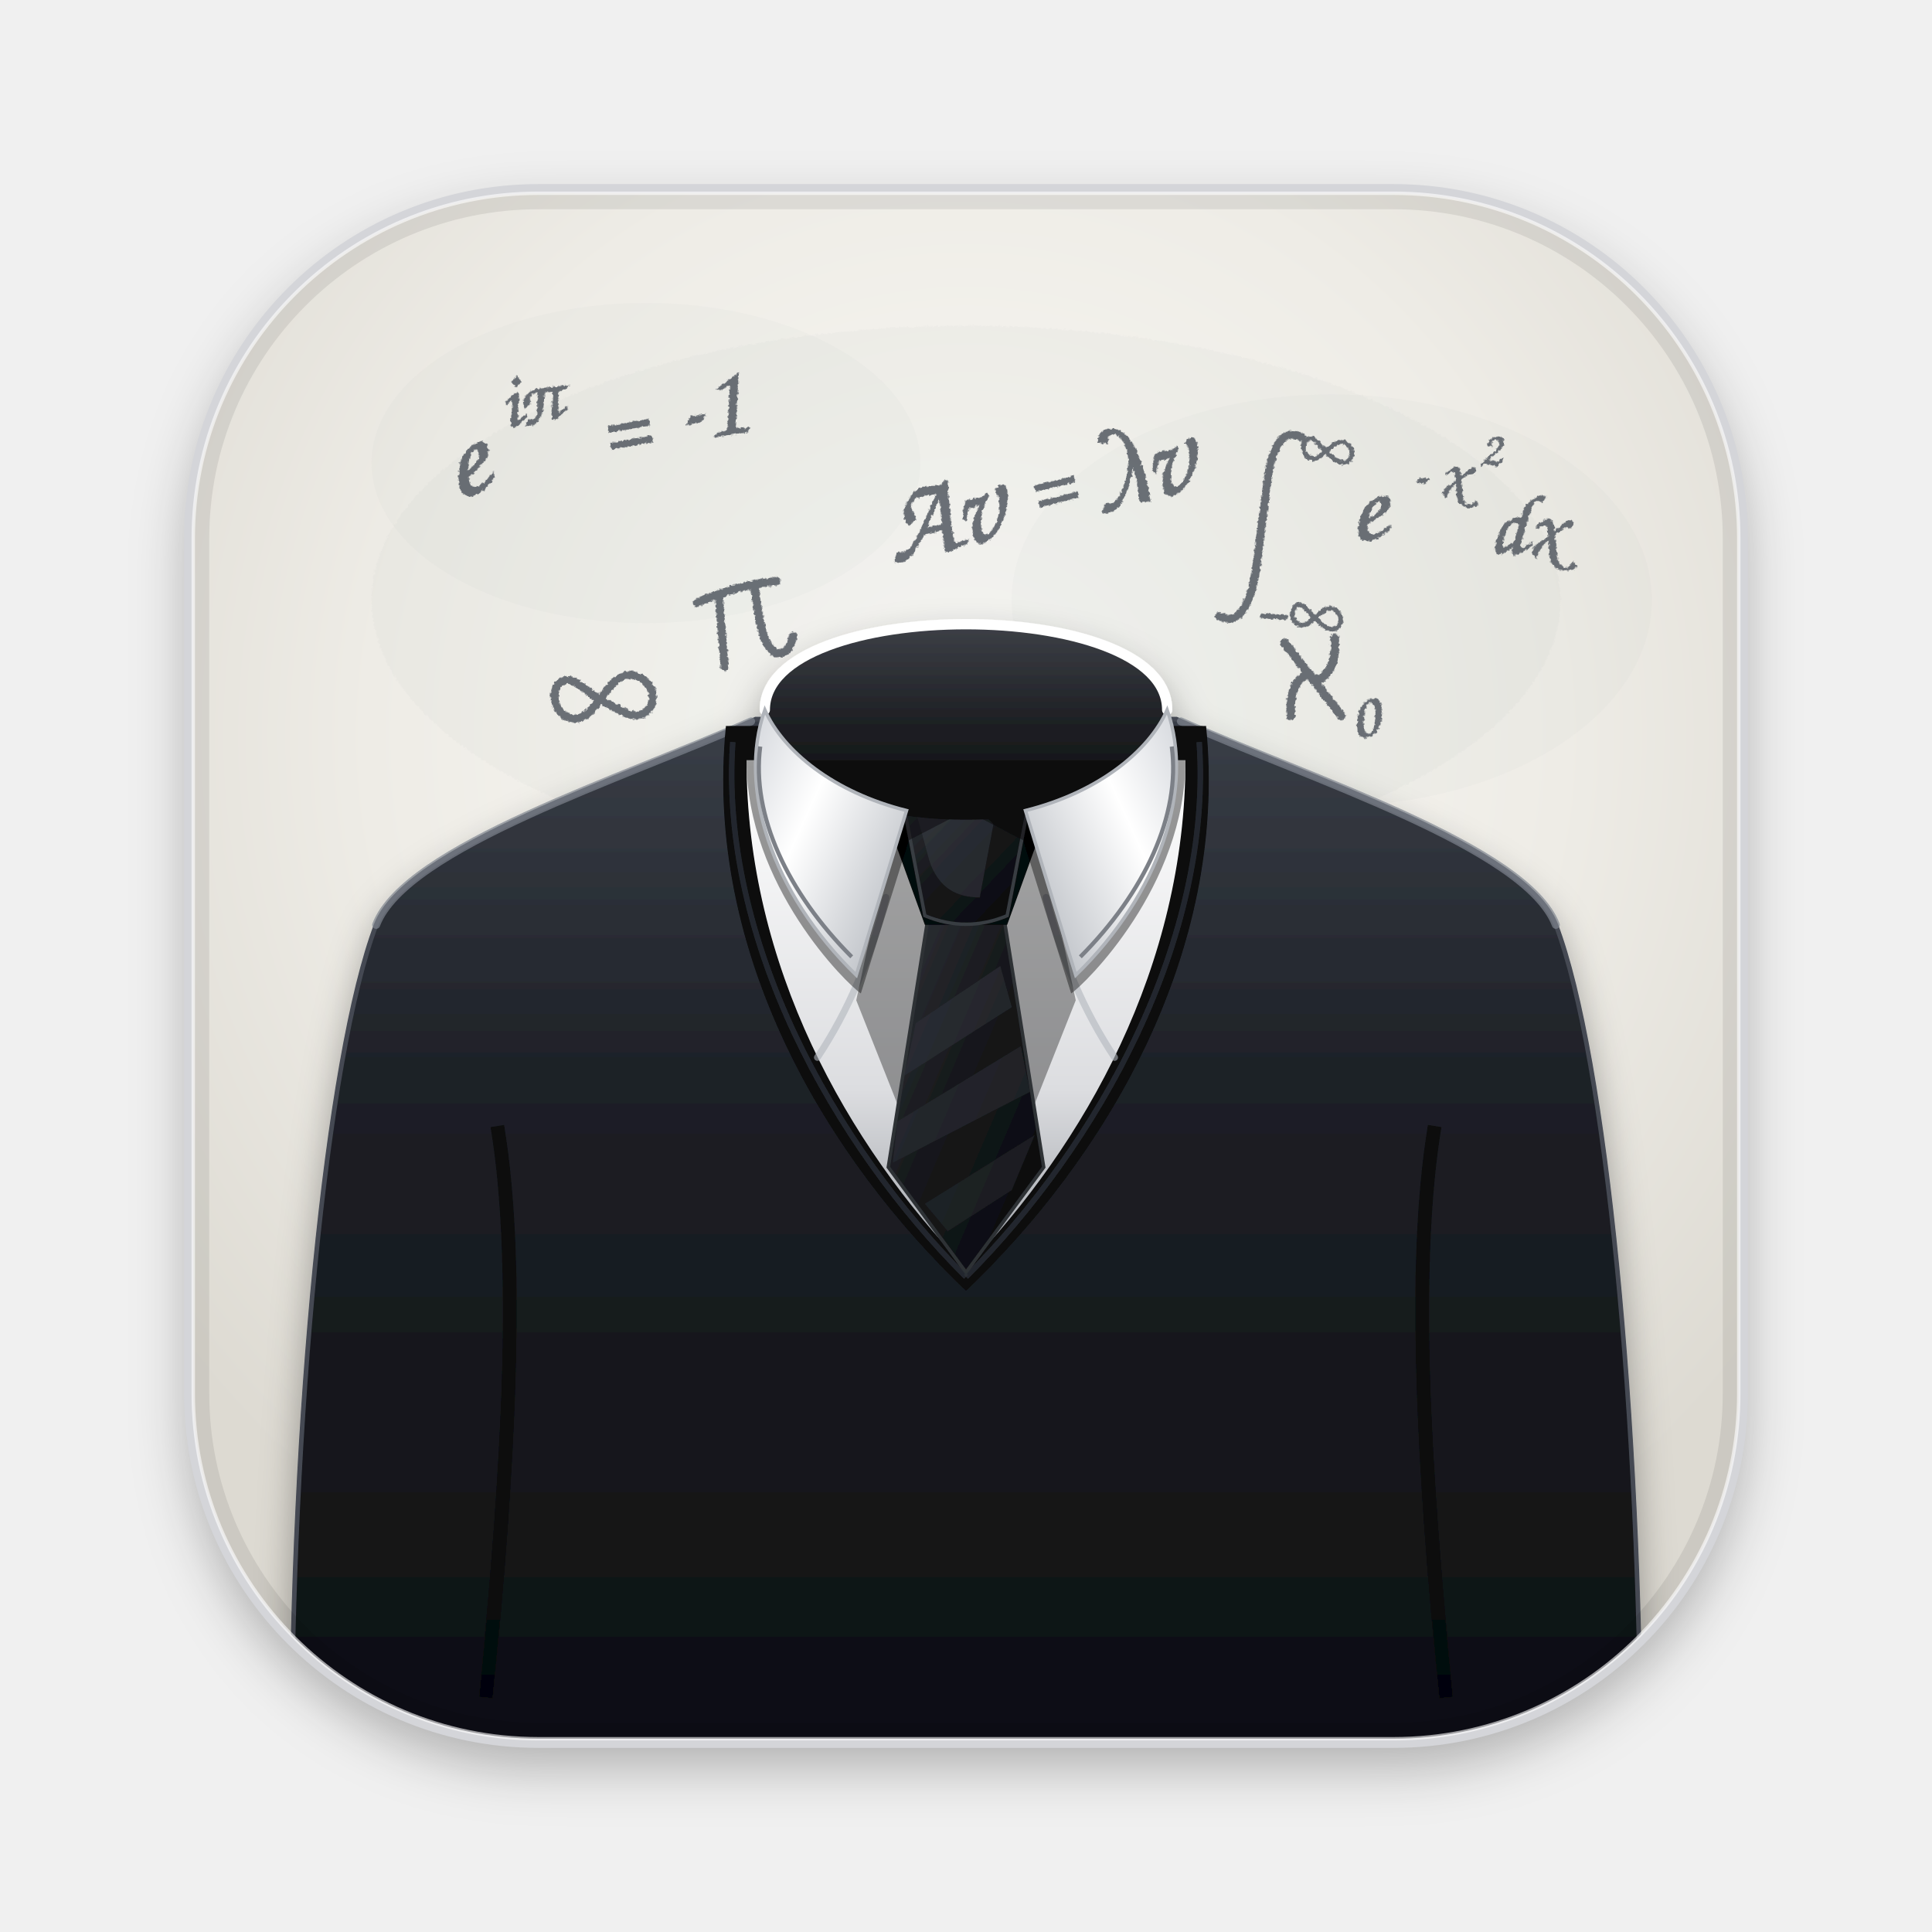
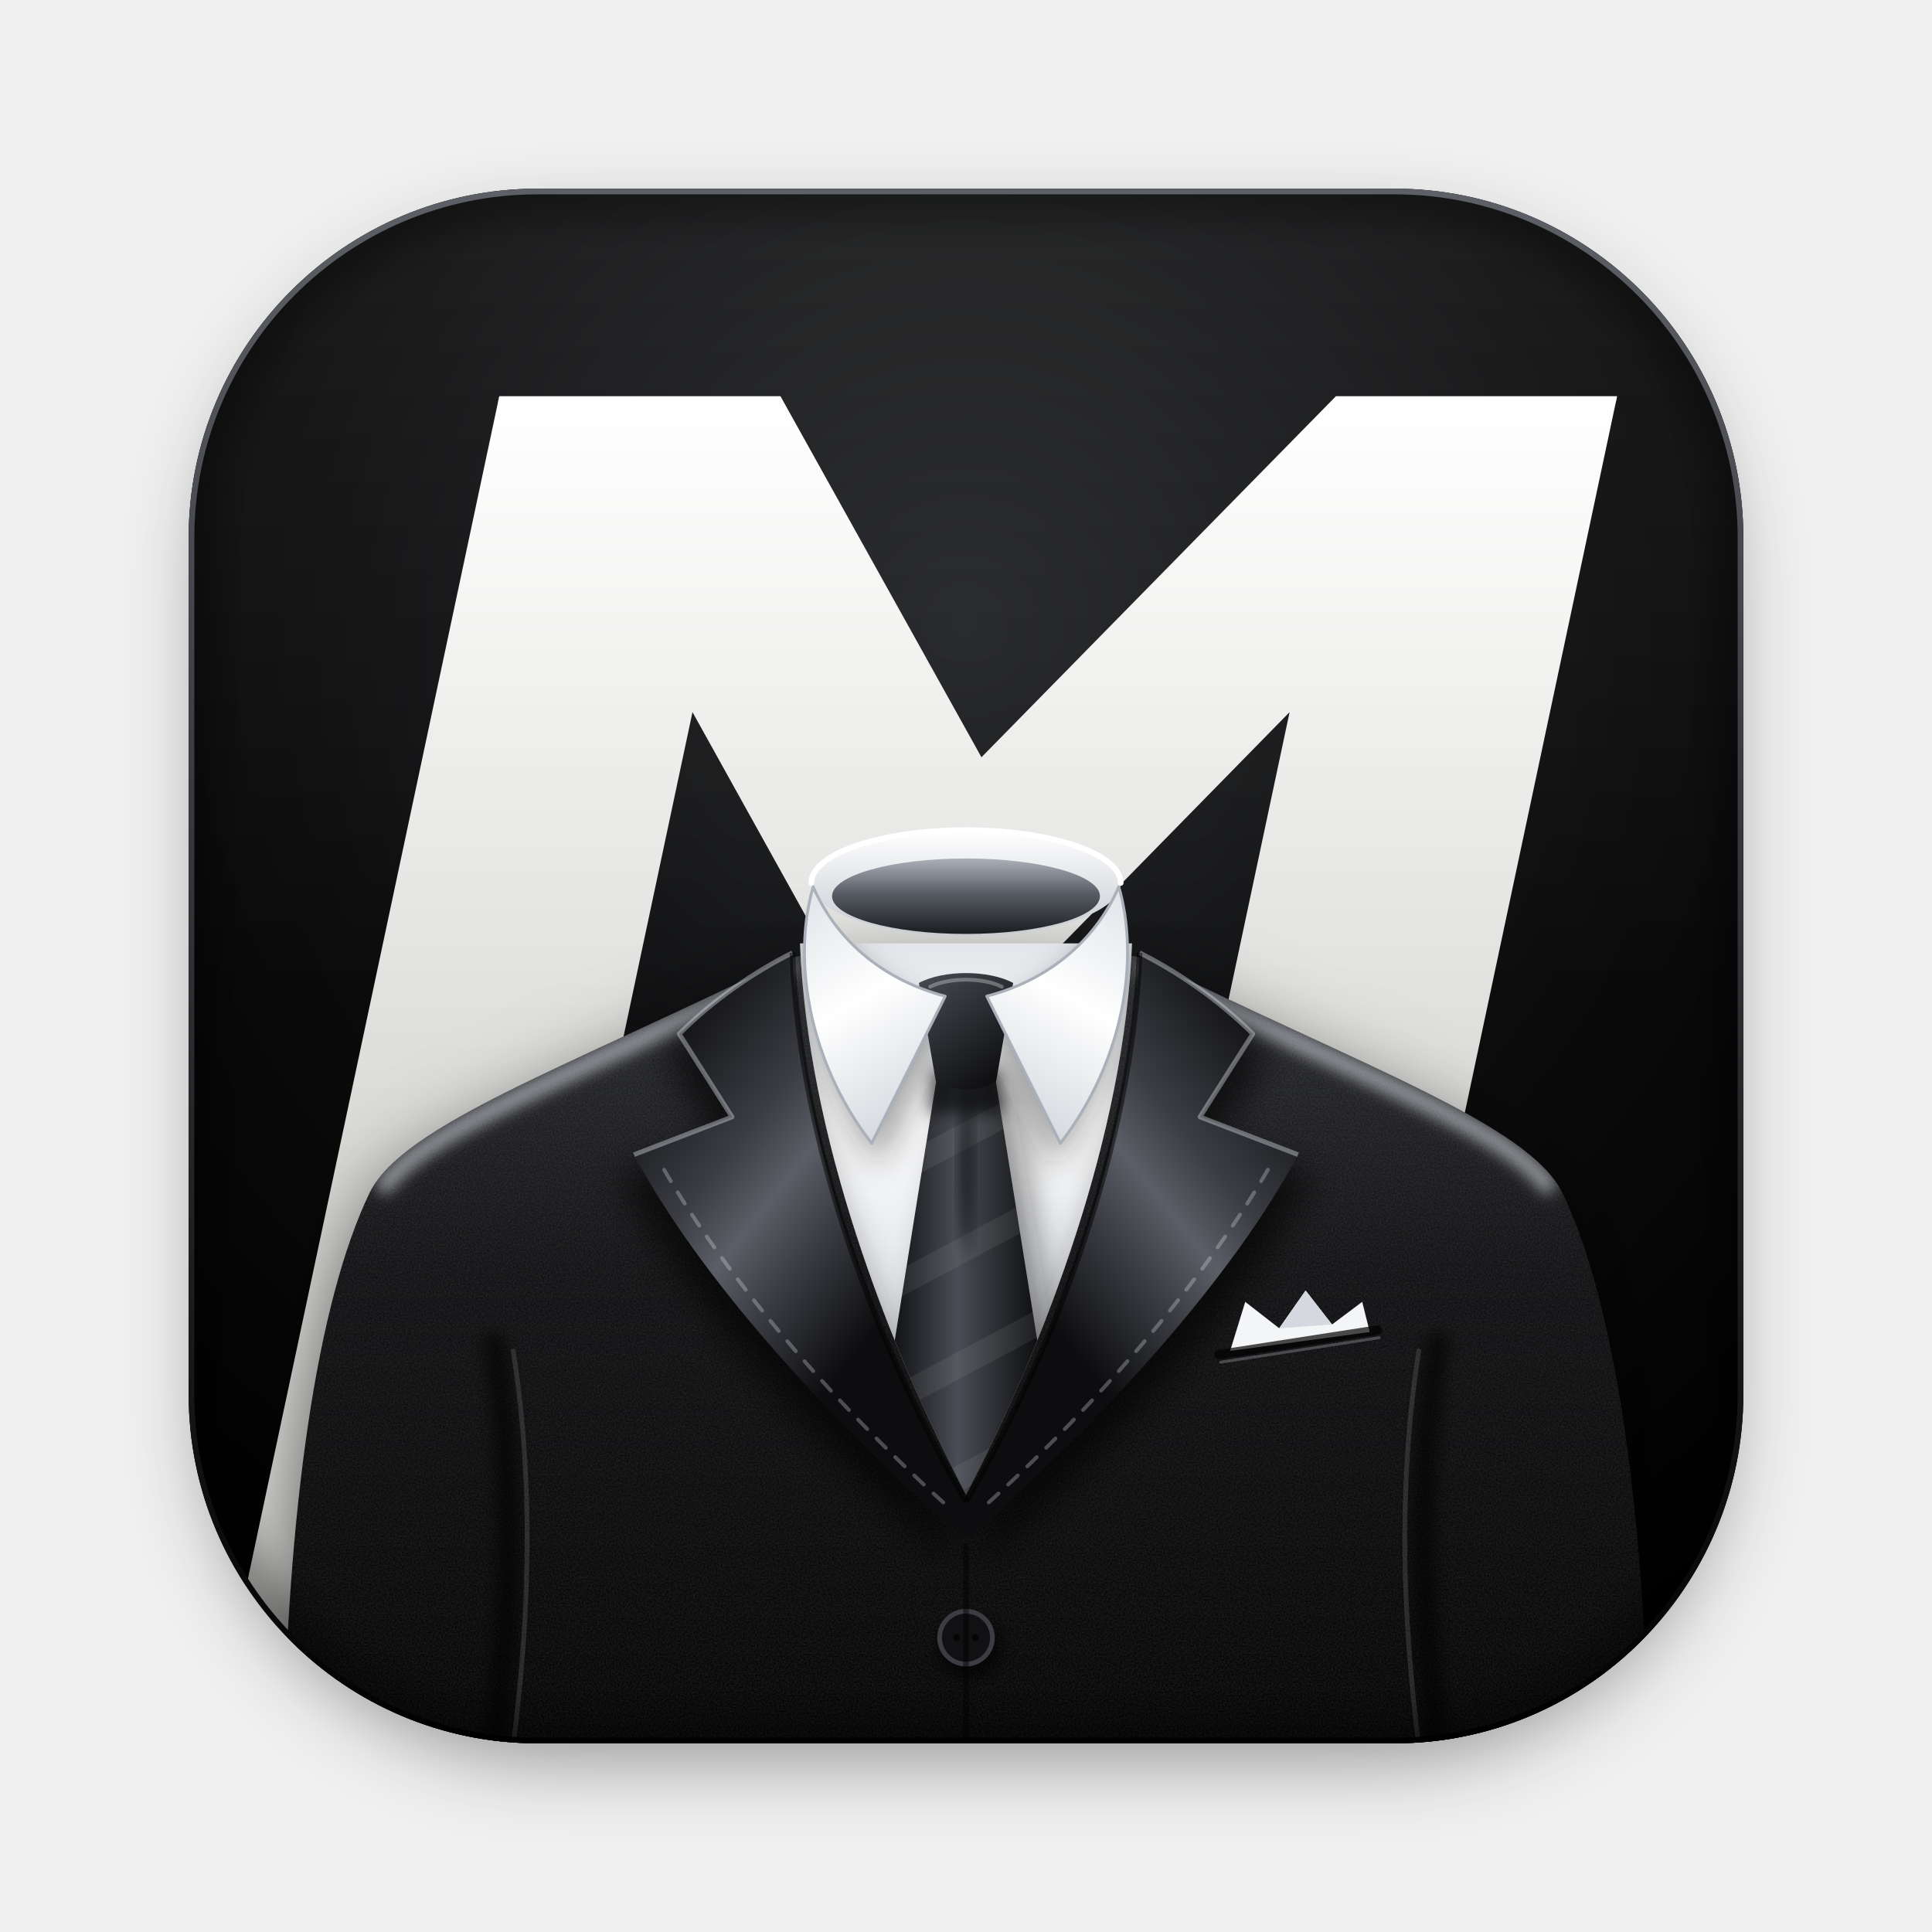
<svg xmlns="http://www.w3.org/2000/svg" viewBox="0 0 1024 1024" width="1024" height="1024">
  <defs>
-     <clipPath id="icon-clip">
-       <rect x="60" y="60" width="680" height="680" rx="153" ry="153" />
+     <clipPath id="body">
+       <rect x="100" y="100" width="824" height="824" rx="185" ry="185" />
    </clipPath>
-     <radialGradient id="board" cx="50%" cy="35%" r="65%" fx="50%" fy="35%">
-       <stop offset="0%" stop-color="#fbfaf6" />
-       <stop offset="60%" stop-color="#eeece6" />
-       <stop offset="100%" stop-color="#dddad2" />
+     <clipPath id="jacket">
+       <path d="M 150,940 C 152,800 168,690 196,632 C 214,596 300,566 418,508 C 450,499 574,499 606,508 C 724,566 810,596 828,632 C 856,690 872,800 874,940 Z" />
+     </clipPath>
+     <clipPath id="shirt">
+       <path d="M 424,500 C 428,602 470,712 512,792 C 554,712 596,602 600,500 Z" />
+     </clipPath>
+     <clipPath id="blade">
+       <path d="M 497,568 L 527,568 L 558,762 L 512,816 L 466,762 Z" />
+     </clipPath>
+     <radialGradient id="board" gradientUnits="userSpaceOnUse" cx="512" cy="330" r="640">
+       <stop offset="0" stop-color="#232427" />
+       <stop offset="0.55" stop-color="#0c0c0d" />
+       <stop offset="1" stop-color="#000000" />
    </radialGradient>
-     <linearGradient id="suit-grad" x1="0%" y1="0%" x2="0%" y2="100%">
-       <stop offset="0%" stop-color="#3a3f48" />
-       <stop offset="35%" stop-color="#1d2026" />
-       <stop offset="100%" stop-color="#0d0e11" />
+     <linearGradient id="suit" gradientUnits="userSpaceOnUse" x1="0" y1="500" x2="0" y2="924">
+       <stop offset="0" stop-color="#2c2d31" />
+       <stop offset="0.42" stop-color="#111113" />
+       <stop offset="1" stop-color="#040404" />
    </linearGradient>
-     <linearGradient id="shirt-grad" x1="0%" y1="0%" x2="0%" y2="100%">
-       <stop offset="0%" stop-color="#ffffff" />
-       <stop offset="65%" stop-color="#dcdde0" />
-       <stop offset="100%" stop-color="#9ea2a8" />
+     <linearGradient id="lapel" gradientUnits="userSpaceOnUse" x1="350" y1="540" x2="500" y2="660">
+       <stop offset="0" stop-color="#0d0d0f" />
+       <stop offset="0.38" stop-color="#3b3d43" />
+       <stop offset="0.55" stop-color="#5b5e66" />
+       <stop offset="0.72" stop-color="#3b3d43" />
+       <stop offset="1" stop-color="#0d0d0f" />
    </linearGradient>
-     <linearGradient id="collar-left" x1="0%" y1="0%" x2="100%" y2="80%">
-       <stop offset="0%" stop-color="#d4d7dc" />
-       <stop offset="40%" stop-color="#ffffff" />
-       <stop offset="100%" stop-color="#b8bcc2" />
+     <linearGradient id="letter" gradientUnits="userSpaceOnUse" x1="0" y1="190" x2="0" y2="640">
+       <stop offset="0" stop-color="#ffffff" />
+       <stop offset="1" stop-color="#d8d9d5" />
    </linearGradient>
-     <linearGradient id="collar-right" x1="100%" y1="0%" x2="0%" y2="80%">
-       <stop offset="0%" stop-color="#d4d7dc" />
-       <stop offset="40%" stop-color="#ffffff" />
-       <stop offset="100%" stop-color="#b8bcc2" />
+     <linearGradient id="shirt-fill" gradientUnits="userSpaceOnUse" x1="0" y1="500" x2="0" y2="792">
+       <stop offset="0" stop-color="#e3e6ea" />
+       <stop offset="0.3" stop-color="#ffffff" />
+       <stop offset="1" stop-color="#c3c8d0" />
    </linearGradient>
-     <linearGradient id="neck-hole" x1="0%" y1="0%" x2="0%" y2="100%">
-       <stop offset="0%" stop-color="#3d4047" />
-       <stop offset="50%" stop-color="#1e2024" />
-       <stop offset="100%" stop-color="#0b0c0e" />
+     <linearGradient id="wing" gradientUnits="userSpaceOnUse" x1="424" y1="470" x2="500" y2="600">
+       <stop offset="0" stop-color="#dfe2e7" />
+       <stop offset="0.45" stop-color="#ffffff" />
+       <stop offset="1" stop-color="#cdd1d8" />
    </linearGradient>
-     <linearGradient id="tie-grad" x1="0%" y1="0%" x2="100%" y2="100%">
-       <stop offset="0%" stop-color="#32353b" />
-       <stop offset="45%" stop-color="#16181b" />
-       <stop offset="100%" stop-color="#08090b" />
+     <linearGradient id="stand" gradientUnits="userSpaceOnUse" x1="0" y1="440" x2="0" y2="496">
+       <stop offset="0" stop-color="#ffffff" />
+       <stop offset="1" stop-color="#c6cad1" />
    </linearGradient>
-     <filter id="drop-shadow" x="-15%" y="-15%" width="130%" height="130%">
-       <feDropShadow dx="0" dy="8" stdDeviation="8" flood-color="#000000" flood-opacity="0.35" />
+     <linearGradient id="hollow" gradientUnits="userSpaceOnUse" x1="0" y1="452" x2="0" y2="496">
+       <stop offset="0" stop-color="#b9bec6" />
+       <stop offset="0.5" stop-color="#555a62" />
+       <stop offset="1" stop-color="#16181b" />
+     </linearGradient>
+     <linearGradient id="tie" gradientUnits="userSpaceOnUse" x1="466" y1="0" x2="558" y2="0">
+       <stop offset="0" stop-color="#050506" />
+       <stop offset="0.45" stop-color="#4a4d55" />
+       <stop offset="1" stop-color="#030303" />
+     </linearGradient>
+     <linearGradient id="knot" gradientUnits="userSpaceOnUse" x1="487" y1="514" x2="537" y2="579">
+       <stop offset="0" stop-color="#4a4d55" />
+       <stop offset="1" stop-color="#050506" />
+     </linearGradient>
+     <linearGradient id="gloss" gradientUnits="userSpaceOnUse" x1="0" y1="100" x2="0" y2="520">
+       <stop offset="0" stop-color="#ffffff" stop-opacity="0.14" />
+       <stop offset="1" stop-color="#ffffff" stop-opacity="0" />
+     </linearGradient>
+     <linearGradient id="edge" gradientUnits="userSpaceOnUse" x1="0" y1="100" x2="0" y2="924">
+       <stop offset="0" stop-color="#5d6066" />
+       <stop offset="1" stop-color="#000000" />
+     </linearGradient>
+     <filter id="blur-4" x="-30%" y="-30%" width="160%" height="160%">
+       <feGaussianBlur stdDeviation="4" />
    </filter>
-     <filter id="chalk-effect" x="-10%" y="-10%" width="120%" height="120%">
-       <feTurbulence type="fractalNoise" baseFrequency="0.8" numOctaves="3" result="noise" />
-       <feDisplacementMap in="SourceGraphic" in2="noise" scale="1.6" xChannelSelector="R" yChannelSelector="G" />
+     <filter id="blur-9" x="-30%" y="-30%" width="160%" height="160%">
+       <feGaussianBlur stdDeviation="9" />
    </filter>
-     <filter id="icon-shadow" x="-10%" y="-10%" width="120%" height="125%">
-       <feDropShadow dx="0" dy="10" stdDeviation="12" flood-color="#000000" flood-opacity="0.28" />
+     <filter id="blur-22" x="-30%" y="-30%" width="160%" height="160%">
+       <feGaussianBlur stdDeviation="22" />
+     </filter>
+     <filter id="wool" x="0" y="0" width="100%" height="100%">
+       <feTurbulence type="fractalNoise" baseFrequency="1.1" numOctaves="2" seed="3" />
+       <feColorMatrix type="matrix" values="0 0 0 0 1  0 0 0 0 1  0 0 0 0 1  0 0 0 0.13 -0.03" />
    </filter>
  </defs>
-   <g transform="translate(27.294 27.294) scale(1.211765)">
-     <rect x="60" y="60" width="680" height="680" rx="153" ry="153" fill="url(#board)" filter="url(#icon-shadow)" />
-     <g clip-path="url(#icon-clip)">
-       <ellipse cx="400" cy="240" rx="260" ry="120" fill="#8a8f98" opacity="0.05" filter="url(#chalk-effect)" />
-       <ellipse cx="260" cy="180" rx="120" ry="70" fill="#8a8f98" opacity="0.04" />
-       <ellipse cx="560" cy="240" rx="140" ry="90" fill="#8a8f98" opacity="0.04" />
-       <g fill="#4d535c" stroke="#4d535c" font-family="'Chalkboard SE', 'Bradley Hand', 'Segoe Print', 'Comic Sans MS', cursive, serif" font-style="italic" opacity="0.82" filter="url(#chalk-effect)">
-         <g transform="translate(175, 195) rotate(-10)">
-           <text x="0" y="0" font-size="52" stroke-width="0.8">e</text>
-           <text x="28" y="-26" font-size="34" stroke-width="0.6">iπ</text>
-           <text x="68" y="-4" font-size="44" font-style="normal" stroke-width="0.6">=</text>
-           <text x="102" y="-6" font-size="44" font-style="normal" stroke-width="0.6">-1</text>
-         </g>
-         <g transform="translate(212, 268) rotate(-8)">
-           <path d="M 18,12 C 6,0 0,24 14,26 C 24,27 32,4 44,12 C 54,19 46,34 35,26 C 26,20 24,18 18,12 Z" fill="none" stroke-width="3.5" stroke-linecap="round" />
-         </g>
-         <g transform="translate(278, 240) rotate(-12)">
-           <path d="M 4,2 Q 22,-2 40,0 M 14,1 L 10,32 M 30,1 C 29,16 28,28 34,31 C 38,32 41,28 42,25" fill="none" stroke-width="3.6" stroke-linecap="round" />
-         </g>
-         <g transform="translate(368, 224) rotate(-14)">
-           <text x="0" y="0" font-size="50" stroke-width="0.7">Av</text>
-           <text x="64" y="-4" font-size="42" font-style="normal" stroke-width="0.6">=</text>
-           <text x="96" y="0" font-size="50" stroke-width="0.7">λv</text>
-         </g>
-         <g transform="translate(515, 165) rotate(3)">
-           <path d="M 32,2 C 23,-2 19,8 18,22 L 15,62 C 13,78 8,86 0,82" fill="none" stroke-width="3.5" stroke-linecap="round" />
-           <path d="M 39,4 C 33,-2 30,10 37,11 C 42,12 46,0 52,4 C 57,8 53,15 47,11 C 43,8 42,7 39,4 Z" fill="none" stroke-width="2" />
-           <line x1="19" y1="81" x2="29" y2="81" stroke-width="2.2" stroke-linecap="round" />
-           <path d="M 38,77 C 32,71 29,83 36,84 C 41,85 45,73 51,77 C 56,81 52,88 46,84 C 42,81 41,80 38,77 Z" fill="none" stroke-width="2" />
-           <text x="55" y="45" font-size="46" stroke-width="0.7">e</text>
-           <text x="80" y="24" font-size="28" font-style="normal" stroke-width="0.5">-</text>
-           <text x="93" y="24" font-size="30" stroke-width="0.5">x</text>
-           <text x="110" y="10" font-size="22" font-style="normal" stroke-width="0.5">2</text>
-           <text x="116" y="48" font-size="38" stroke-width="0.6">dx</text>
-         </g>
-         <g transform="translate(535, 255) rotate(-5)">
-           <path d="M 4,4 L 26,38 M 4,36 C 4,24 10,18 14,19 M 26,4 C 26,16 20,22 16,21" fill="none" stroke-width="3.8" stroke-linecap="round" />
-           <text x="30" y="48" font-size="28" font-style="normal" stroke-width="0.6">0</text>
-         </g>
+   <rect x="112" y="124" width="800" height="806" rx="180" fill="#000000" opacity="0.42" filter="url(#blur-22)" />
+   <g clip-path="url(#body)">
+     <rect x="100" y="100" width="824" height="824" rx="185" ry="185" fill="url(#board)" />
+     <g transform="translate(93.5 0) skewX(-12) translate(512 440) scale(0.92) translate(-512 -440)">
+       <path d="M 190,960 L 190,190 L 352,190 L 512,398 L 672,190 L 834,190 L 834,960 L 684,960 L 684,372 L 512,596 L 340,372 L 340,960 Z" fill="url(#letter)" />
+       <path d="M 190,192 L 352,192 M 672,192 L 834,192" fill="none" stroke="#ffffff" stroke-width="3" opacity="0.5" />
+     </g>
+     <path d="M 150,940 C 152,800 168,690 196,632 C 214,596 300,566 418,508 C 450,499 574,499 606,508 C 724,566 810,596 828,632 C 856,690 872,800 874,940 Z" fill="#000000" opacity="0.62" filter="url(#blur-22)" transform="translate(0 16)" />
+     <path d="M 150,940 C 152,800 168,690 196,632 C 214,596 300,566 418,508 C 450,499 574,499 606,508 C 724,566 810,596 828,632 C 856,690 872,800 874,940 Z" fill="url(#suit)" />
+     <rect x="150" y="490" width="724" height="440" clip-path="url(#jacket)" filter="url(#wool)" />
+     <g clip-path="url(#jacket)" fill="none" stroke-linecap="round">
+       <g stroke="#dfe3ea" opacity="0.62" filter="url(#blur-4)">
+         <path d="M 204,628 C 226,598 304,570 416,514" stroke-width="9" />
+         <path d="M 204,628 C 226,598 304,570 416,514" stroke-width="9" transform="translate(1024 0) scale(-1 1)" />
      </g>
-       <g filter="url(#drop-shadow)">
-         <path d="M 105,750 C 105,600 120,440 142,382 C 155,348 250,318 308,292 L 492,292 C 550,318 645,348 658,382 C 680,440 695,600 695,750 Z" fill="url(#suit-grad)" stroke="#454a53" stroke-width="2" />
-         <path d="M 142,382 C 155,348 250,318 306,293" fill="none" stroke="#7d838d" stroke-width="3.5" stroke-linecap="round" opacity="0.7" />
-         <path d="M 658,382 C 645,348 550,318 494,293" fill="none" stroke="#7d838d" stroke-width="3.5" stroke-linecap="round" opacity="0.7" />
-         <path d="M 295,295 C 285,395 340,485 400,542 C 460,485 515,395 505,295 Z" fill="#070809" />
-         <path d="M 304,310 C 304,400 348,478 400,532 C 452,478 496,400 496,310 Z" fill="url(#shirt-grad)" />
-         <path d="M 335,440 Q 355,410 365,370" fill="none" stroke="#b0b5bd" stroke-width="3" stroke-linecap="round" opacity="0.6" />
-         <path d="M 465,440 Q 445,410 435,370" fill="none" stroke="#b0b5bd" stroke-width="3" stroke-linecap="round" opacity="0.6" />
-         <path d="M 368,340 L 352,415 L 400,536 L 448,415 L 432,340 Z" fill="#000000" opacity="0.35" />
-         <path d="M 384,375 L 366,488 L 400,534 L 434,488 L 416,375 Z" fill="url(#tie-grad)" stroke="#2e3136" stroke-width="1.5" />
-         <path d="M 378,425 L 415,400 L 420,418 L 373,448 Z" fill="#2c3036" opacity="0.65" />
-         <path d="M 370,468 L 424,435 L 428,455 L 368,486 Z" fill="#2c3036" opacity="0.55" />
-         <path d="M 382,504 L 430,474 L 420,498 L 392,516 Z" fill="#2c3036" opacity="0.45" />
-         <path d="M 365,335 L 382,382 L 418,382 L 435,335 Z" fill="#060708" />
-         <path d="M 372,326 C 386,322 414,322 428,326 L 418,378 C 406,383 394,383 382,378 Z" fill="url(#tie-grad)" stroke="#383c42" stroke-width="1.5" />
-         <path d="M 378,332 C 390,328 405,330 412,338 L 406,370 C 396,370 388,366 384,354 Z" fill="#3a3e45" opacity="0.5" />
-         <path d="M 312,288 C 312,238 488,238 488,288 C 488,318 450,336 400,336 C 350,336 312,318 312,288 Z" fill="url(#neck-hole)" />
-         <path d="M 312,288 C 312,238 488,238 488,288" fill="none" stroke="#ffffff" stroke-width="4.5" stroke-linecap="round" />
-         <path d="M 304,310 C 304,365 348,408 354,412 L 375,345 L 400,332 L 425,345 L 446,412 C 452,408 496,365 496,310 Z" fill="#000000" opacity="0.4" />
-         <path d="M 312,288 C 300,322 315,368 352,404 L 374,332 C 342,324 320,306 312,288 Z" fill="url(#collar-left)" stroke="#b0b4ba" stroke-width="1.5" />
-         <path d="M 310,304 C 306,334 322,368 350,396" fill="none" stroke="#7c8087" stroke-width="1.8" />
-         <path d="M 488,288 C 500,322 485,368 448,404 L 426,332 C 458,324 480,306 488,288 Z" fill="url(#collar-right)" stroke="#b0b4ba" stroke-width="1.5" />
-         <path d="M 490,304 C 494,334 478,368 450,396" fill="none" stroke="#7c8087" stroke-width="1.8" />
-         <path d="M 298,302 C 292,388 342,478 400,536" fill="none" stroke="#2c3036" stroke-width="2.5" opacity="0.8" />
-         <path d="M 502,302 C 508,388 458,478 400,536" fill="none" stroke="#2c3036" stroke-width="2.5" opacity="0.8" />
-         <path d="M 195,470 C 205,530 200,620 190,720" fill="none" stroke="#000000" stroke-width="6" opacity="0.6" />
-         <path d="M 605,470 C 595,530 600,620 610,720" fill="none" stroke="#000000" stroke-width="6" opacity="0.6" />
+       <g stroke="#000000" opacity="0.6" filter="url(#blur-4)">
+         <path d="M 262,712 C 274,790 270,870 260,940" stroke-width="12" />
+         <path d="M 262,712 C 274,790 270,870 260,940" stroke-width="12" transform="translate(1024 0) scale(-1 1)" />
      </g>
-       <rect x="60" y="60" width="680" height="680" rx="153" ry="153" fill="none" stroke="#000000" stroke-width="18" opacity="0.08" />
+       <g stroke="#dfe3ea" opacity="0.14">
+         <path d="M 272,716 C 284,792 280,870 270,940" stroke-width="2.5" />
+         <path d="M 272,716 C 284,792 280,870 270,940" stroke-width="2.5" transform="translate(1024 0) scale(-1 1)" />
+       </g>
    </g>
-     <rect x="60" y="60" width="680" height="680" rx="153" ry="153" fill="none" stroke="#d4d5d9" stroke-width="4" />
-     <rect x="62" y="62" width="676" height="676" rx="151" ry="151" fill="none" stroke="#ffffff" stroke-width="1.5" opacity="0.6" />
+     <path d="M 424,500 C 428,602 470,712 512,792 C 554,712 596,602 600,500 Z" fill="url(#shirt-fill)" />
+     <g clip-path="url(#shirt)">
+       <path d="M 404,500 C 410,610 452,716 512,800" fill="none" stroke="#131417" stroke-width="30" opacity="0.3" filter="url(#blur-9)" />
+       <path d="M 404,500 C 410,610 452,716 512,800" fill="none" stroke="#131417" stroke-width="30" opacity="0.3" filter="url(#blur-9)" transform="translate(1024 0) scale(-1 1)" />
+       <path d="M 497,568 L 527,568 L 558,762 L 512,816 L 466,762 Z" fill="#0b0b0d" opacity="0.45" filter="url(#blur-9)" transform="translate(9 6)" />
+     </g>
+     <g clip-path="url(#shirt)">
+       <path d="M 497,568 L 527,568 L 558,762 L 512,816 L 466,762 Z" fill="url(#tie)" />
+       <g clip-path="url(#blade)" stroke="#ffffff" stroke-width="13" opacity="0.07">
+         <path d="M 440,640 L 590,560" />
+         <path d="M 440,700 L 590,620" />
+         <path d="M 440,760 L 590,680" />
+         <path d="M 440,820 L 590,740" />
+       </g>
+       <path d="M 512,574 C 507,600 507,636 512,668 C 517,636 517,600 512,574 Z" fill="#000000" opacity="0.6" filter="url(#blur-4)" />
+       <path d="M 494,566 L 530,566 L 532,590 L 492,590 Z" fill="#000000" opacity="0.6" filter="url(#blur-4)" />
+     </g>
+     <g clip-path="url(#jacket)">
+       <path d="M 420,505 C 424,610 466,716 512,796 L 512,816 C 438,752 370,676 336,612 L 388,592 L 360,548 C 378,530 400,515 420,505 Z" fill="#000000" opacity="0.62" filter="url(#blur-9)" transform="translate(-8 12)" />
+       <path d="M 420,505 C 424,610 466,716 512,796 L 512,816 C 438,752 370,676 336,612 L 388,592 L 360,548 C 378,530 400,515 420,505 Z" fill="#000000" opacity="0.62" filter="url(#blur-9)" transform="translate(1032 12) scale(-1 1)" />
+     </g>
+     <path d="M 420,505 C 424,610 466,716 512,796 L 512,816 C 438,752 370,676 336,612 L 388,592 L 360,548 C 378,530 400,515 420,505 Z" fill="url(#lapel)" />
+     <path d="M 336,612 L 388,592 L 360,548 C 378,530 400,515 420,505" fill="none" stroke="#dfe3ea" stroke-width="2.5" stroke-linejoin="round" opacity="0.4" />
+     <g transform="translate(1024 0) scale(-1 1)">
+       <path d="M 420,505 C 424,610 466,716 512,796 L 512,816 C 438,752 370,676 336,612 L 388,592 L 360,548 C 378,530 400,515 420,505 Z" fill="url(#lapel)" />
+       <path d="M 336,612 L 388,592 L 360,548 C 378,530 400,515 420,505" fill="none" stroke="#dfe3ea" stroke-width="2.5" stroke-linejoin="round" opacity="0.4" />
+       <path d="M 420,505 C 424,610 466,716 512,796" fill="none" stroke="#000000" stroke-width="3" opacity="0.5" />
+     </g>
+     <path d="M 420,505 C 424,610 466,716 512,796" fill="none" stroke="#000000" stroke-width="3" opacity="0.5" />
+     <g fill="none" stroke="#dfe3ea" stroke-width="2" stroke-dasharray="7 7" stroke-linecap="round" opacity="0.3">
+       <path d="M 352,620 C 388,682 446,748 504,800" />
+       <path d="M 352,620 C 388,682 446,748 504,800" transform="translate(1024 0) scale(-1 1)" />
+     </g>
+     <ellipse cx="514" cy="874" rx="17" ry="16" fill="#000000" opacity="0.6" filter="url(#blur-4)" />
+     <circle cx="512" cy="868" r="14" fill="#111113" stroke="#3b3d43" stroke-width="2.5" />
+     <circle cx="507" cy="868" r="1.8" fill="#000000" opacity="0.7" />
+     <circle cx="517" cy="868" r="1.8" fill="#000000" opacity="0.7" />
+     <path d="M 512,818 C 512,840 512,880 512,940" fill="none" stroke="#000000" stroke-width="3" opacity="0.45" />
+     <path d="M 652,716 L 660,690 L 678,704 L 692,684 L 706,702 L 722,690 L 726,706 Z" fill="#f4f5f7" />
+     <path d="M 678,704 L 692,684 L 706,702 Z" fill="#d5d9df" />
+     <path d="M 646,718 L 730,705" fill="none" stroke="#000000" stroke-width="5" stroke-linecap="round" opacity="0.7" />
+     <path d="M 647,722 L 731,709" fill="none" stroke="#dfe3ea" stroke-width="1.5" stroke-linecap="round" opacity="0.25" />
+     <ellipse cx="512" cy="468" rx="82" ry="28" fill="url(#stand)" />
+     <ellipse cx="512" cy="475" rx="71" ry="20" fill="url(#hollow)" />
+     <path d="M 430,468 A 82,28 0 0 1 594,468" fill="none" stroke="#ffffff" stroke-width="3" stroke-linecap="round" />
+     <g clip-path="url(#shirt)">
+       <path d="M 431,470 C 420,508 428,562 462,606 L 501,528 C 470,520 444,500 431,470 Z" fill="#131417" opacity="0.4" filter="url(#blur-9)" transform="translate(4 12)" />
+       <path d="M 431,470 C 420,508 428,562 462,606 L 501,528 C 470,520 444,500 431,470 Z" fill="#131417" opacity="0.4" filter="url(#blur-9)" transform="translate(1020 12) scale(-1 1)" />
+     </g>
+     <path d="M 487,521 C 500,514 524,514 537,521 L 528,573 C 518,579 506,579 496,573 Z" fill="url(#knot)" />
+     <path d="M 493,523 C 503,518 521,518 531,523" fill="none" stroke="#ffffff" stroke-width="2" stroke-linecap="round" opacity="0.3" />
+     <path d="M 431,470 C 420,508 428,562 462,606 L 501,528 C 470,520 444,500 431,470 Z" fill="url(#wing)" stroke="#aab0b9" stroke-width="1.5" stroke-linejoin="round" />
+     <path d="M 431,470 C 420,508 428,562 462,606 L 501,528 C 470,520 444,500 431,470 Z" fill="url(#wing)" stroke="#aab0b9" stroke-width="1.5" stroke-linejoin="round" transform="translate(1024 0) scale(-1 1)" />
+     <rect x="100" y="100" width="824" height="824" rx="185" ry="185" fill="url(#gloss)" opacity="0.5" />
+     <rect x="100" y="100" width="824" height="824" rx="185" ry="185" fill="none" stroke="#000000" stroke-width="30" opacity="0.35" filter="url(#blur-9)" />
  </g>
+   <rect x="101.5" y="101.5" width="821" height="821" rx="183.5" fill="none" stroke="url(#edge)" stroke-width="3" />
</svg>
